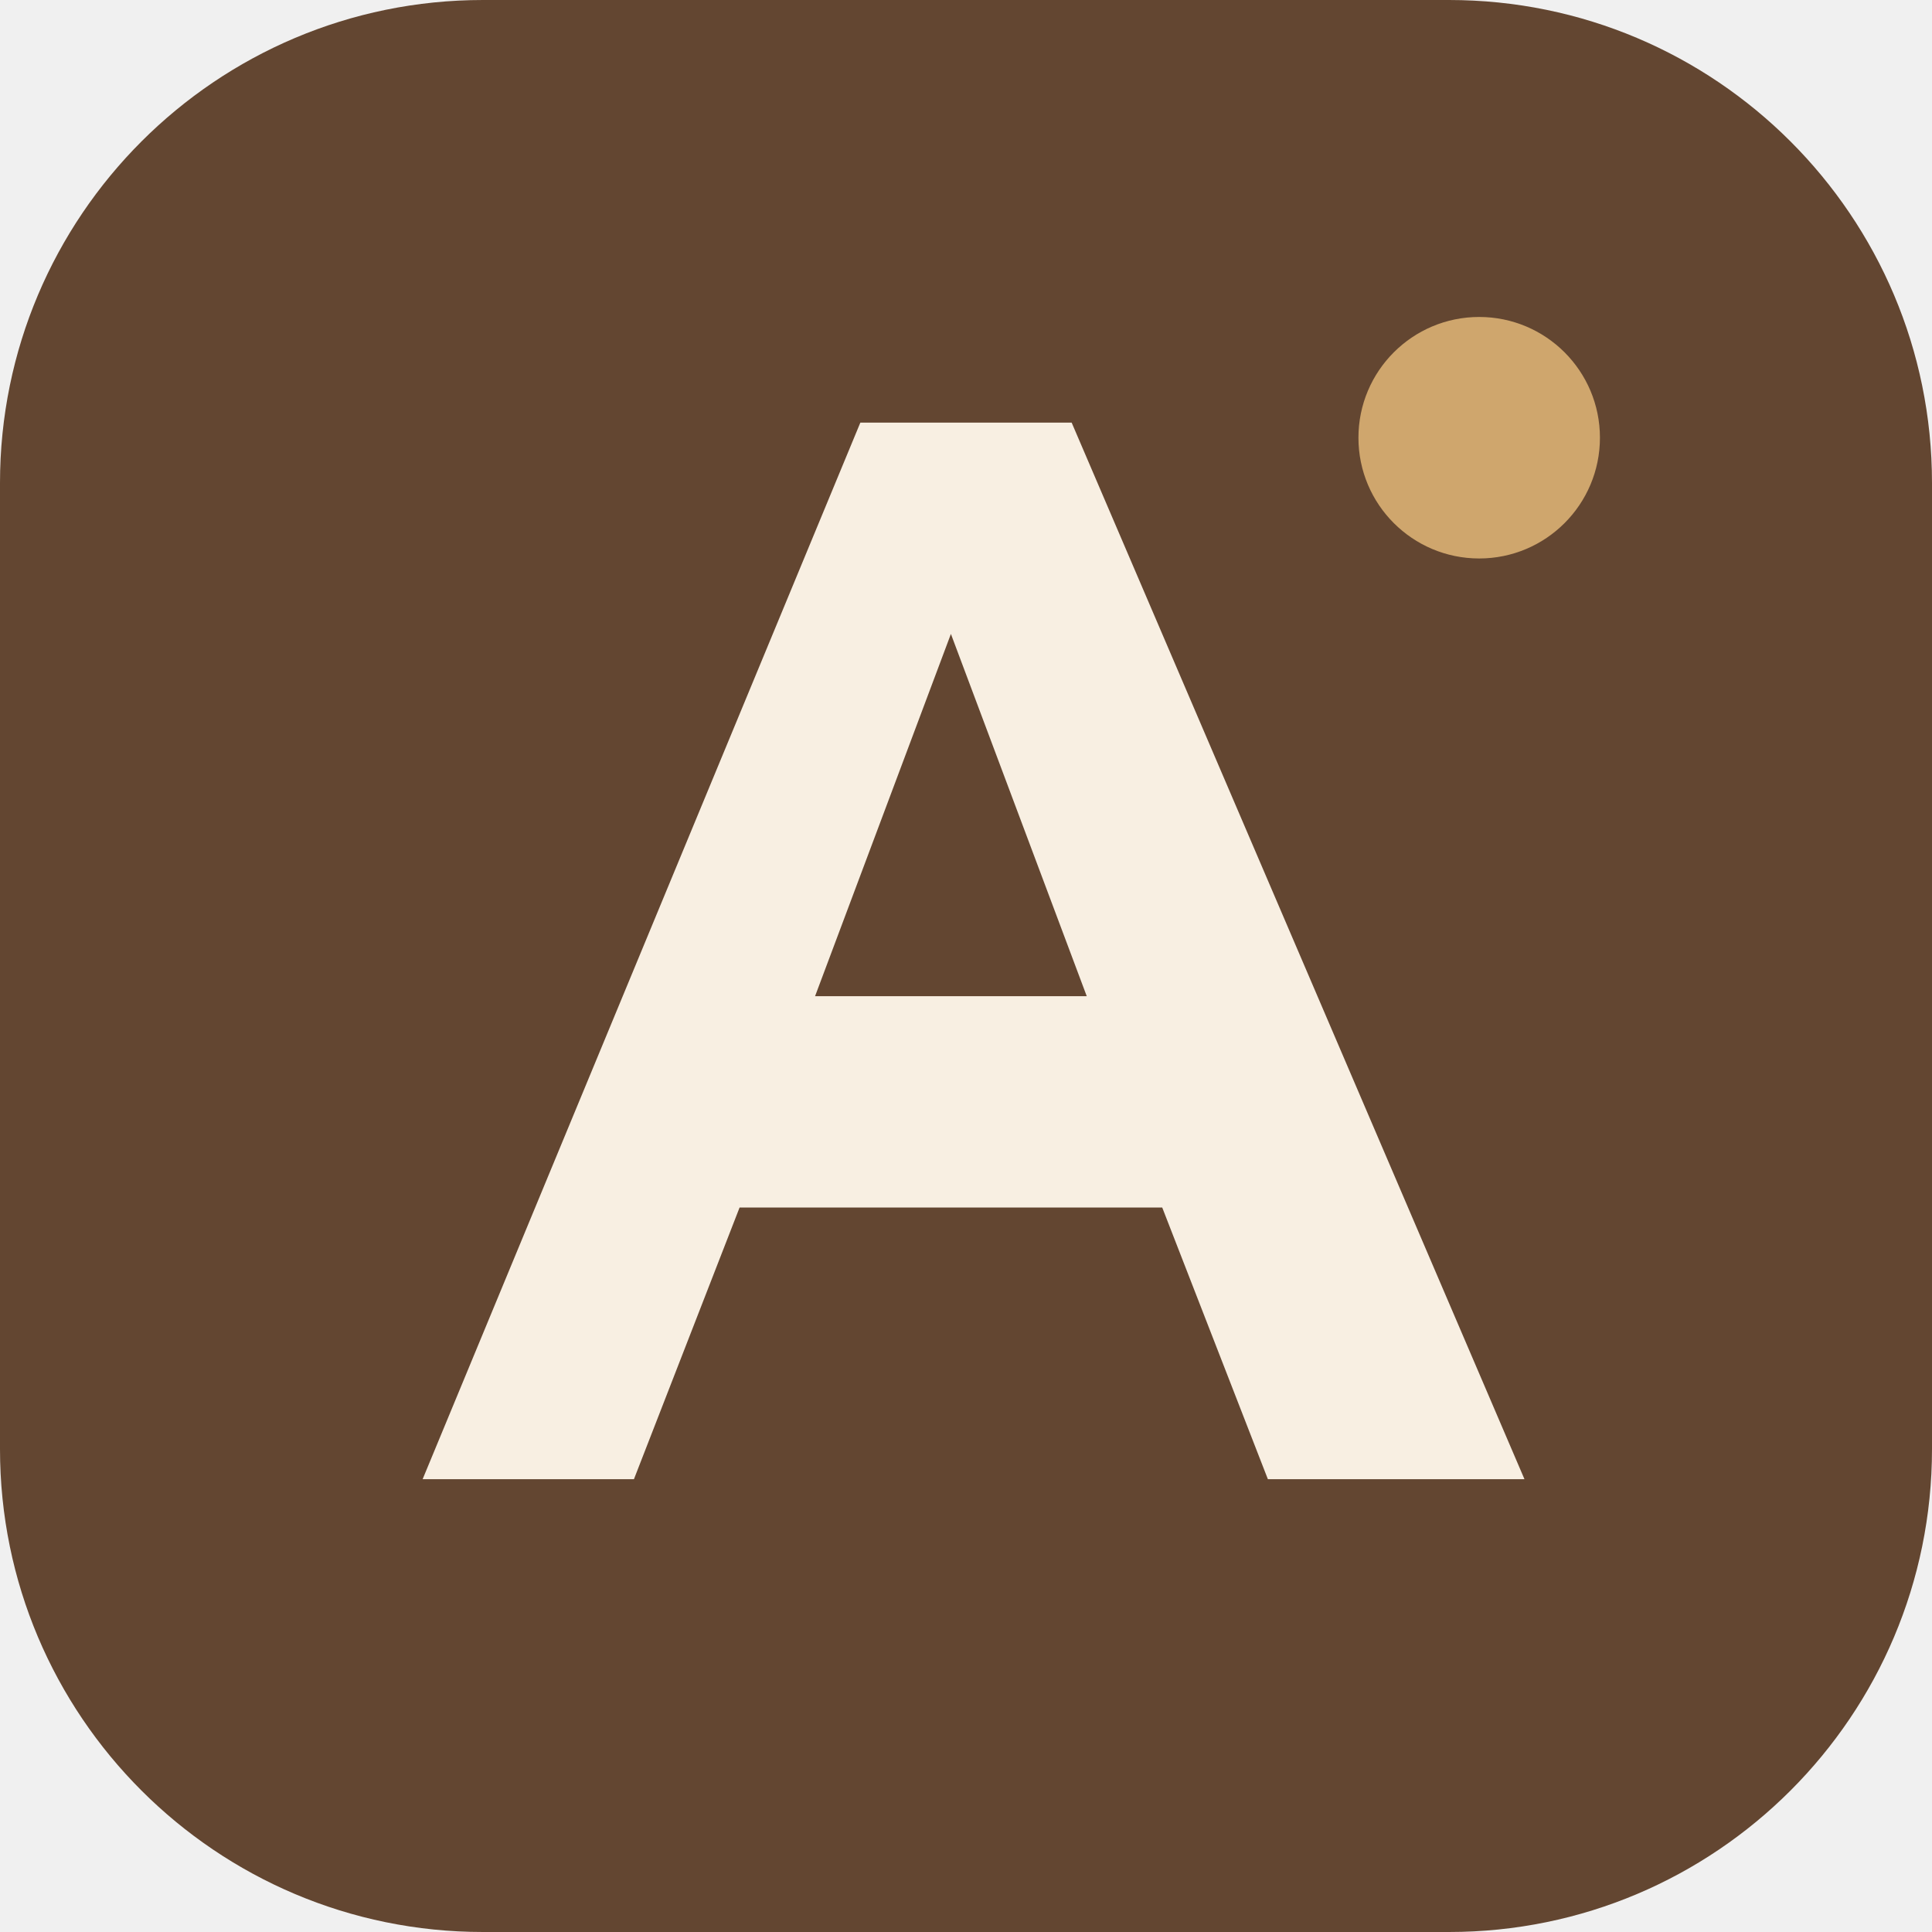
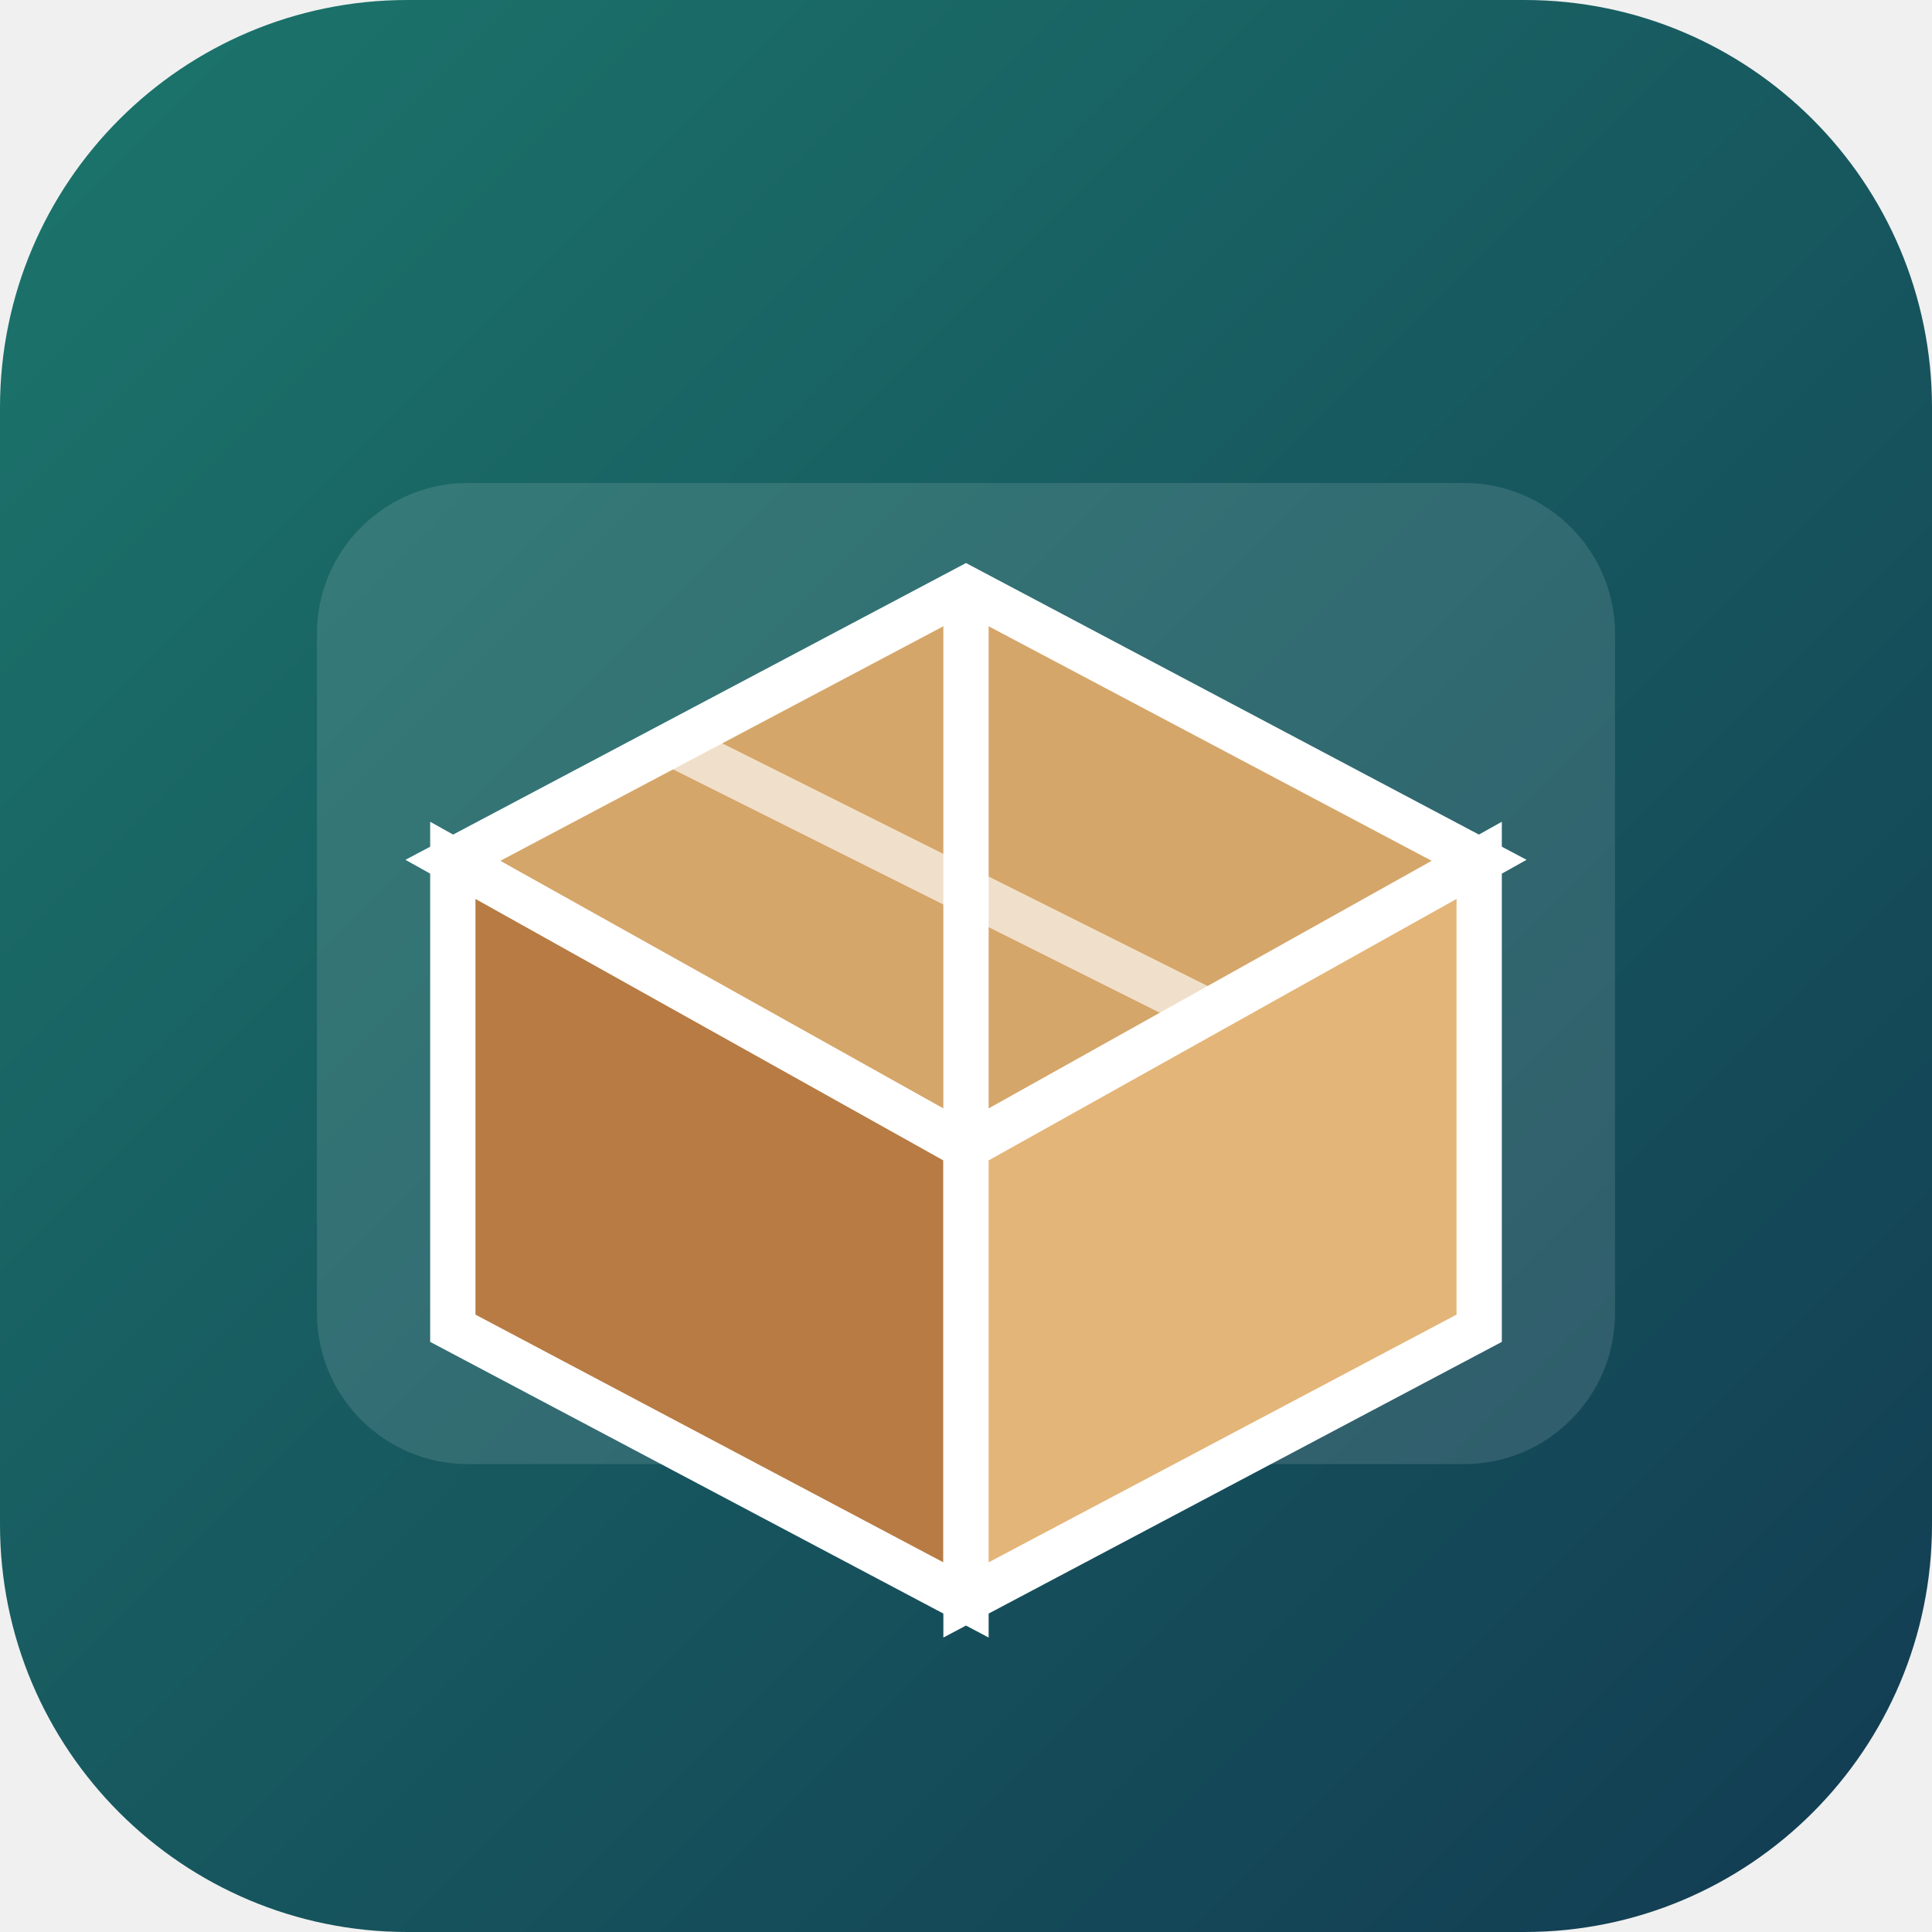
<svg xmlns="http://www.w3.org/2000/svg" viewBox="0 0 128 128">
-   <rect width="128" height="128" rx="32" fill="#634631" />
-   <path d="M28 98 57 28h14l30 70H84l-7-18H49l-7 18H28zm26-32h18l-9-24z" fill="#f8efe2" />
-   <circle cx="98" cy="29" r="8" fill="#cfa66d" />
+   <defs>
+     <linearGradient id="g" x2="1" y2="1">
+       <stop stop-color="#1c766c" />
+       <stop offset="1" stop-color="#123b52" />
+     </linearGradient>
+   </defs>
+   <rect width="128" height="128" rx="27" fill="url(#g)" />
+   <rect x="21" y="32" width="86" height="65" rx="10" fill="#ffffff" opacity=".12" />
+   <path d="M30 57 64 39 98 57 64 76Z" fill="#d5a66a" stroke="white" stroke-width="3" />
+   <path d="M30 57v31l34 18V76Z" fill="#b77b43" stroke="white" stroke-width="3" />
+   <path d="M98 57v31l-34 18V76Z" fill="#e4b578" stroke="white" stroke-width="3" />
+   <path d="M64 39v37" stroke="#fff" stroke-width="3" />
+   <path d="m44 49 36 18" stroke="#fff" stroke-width="3" opacity=".65" />
</svg>
